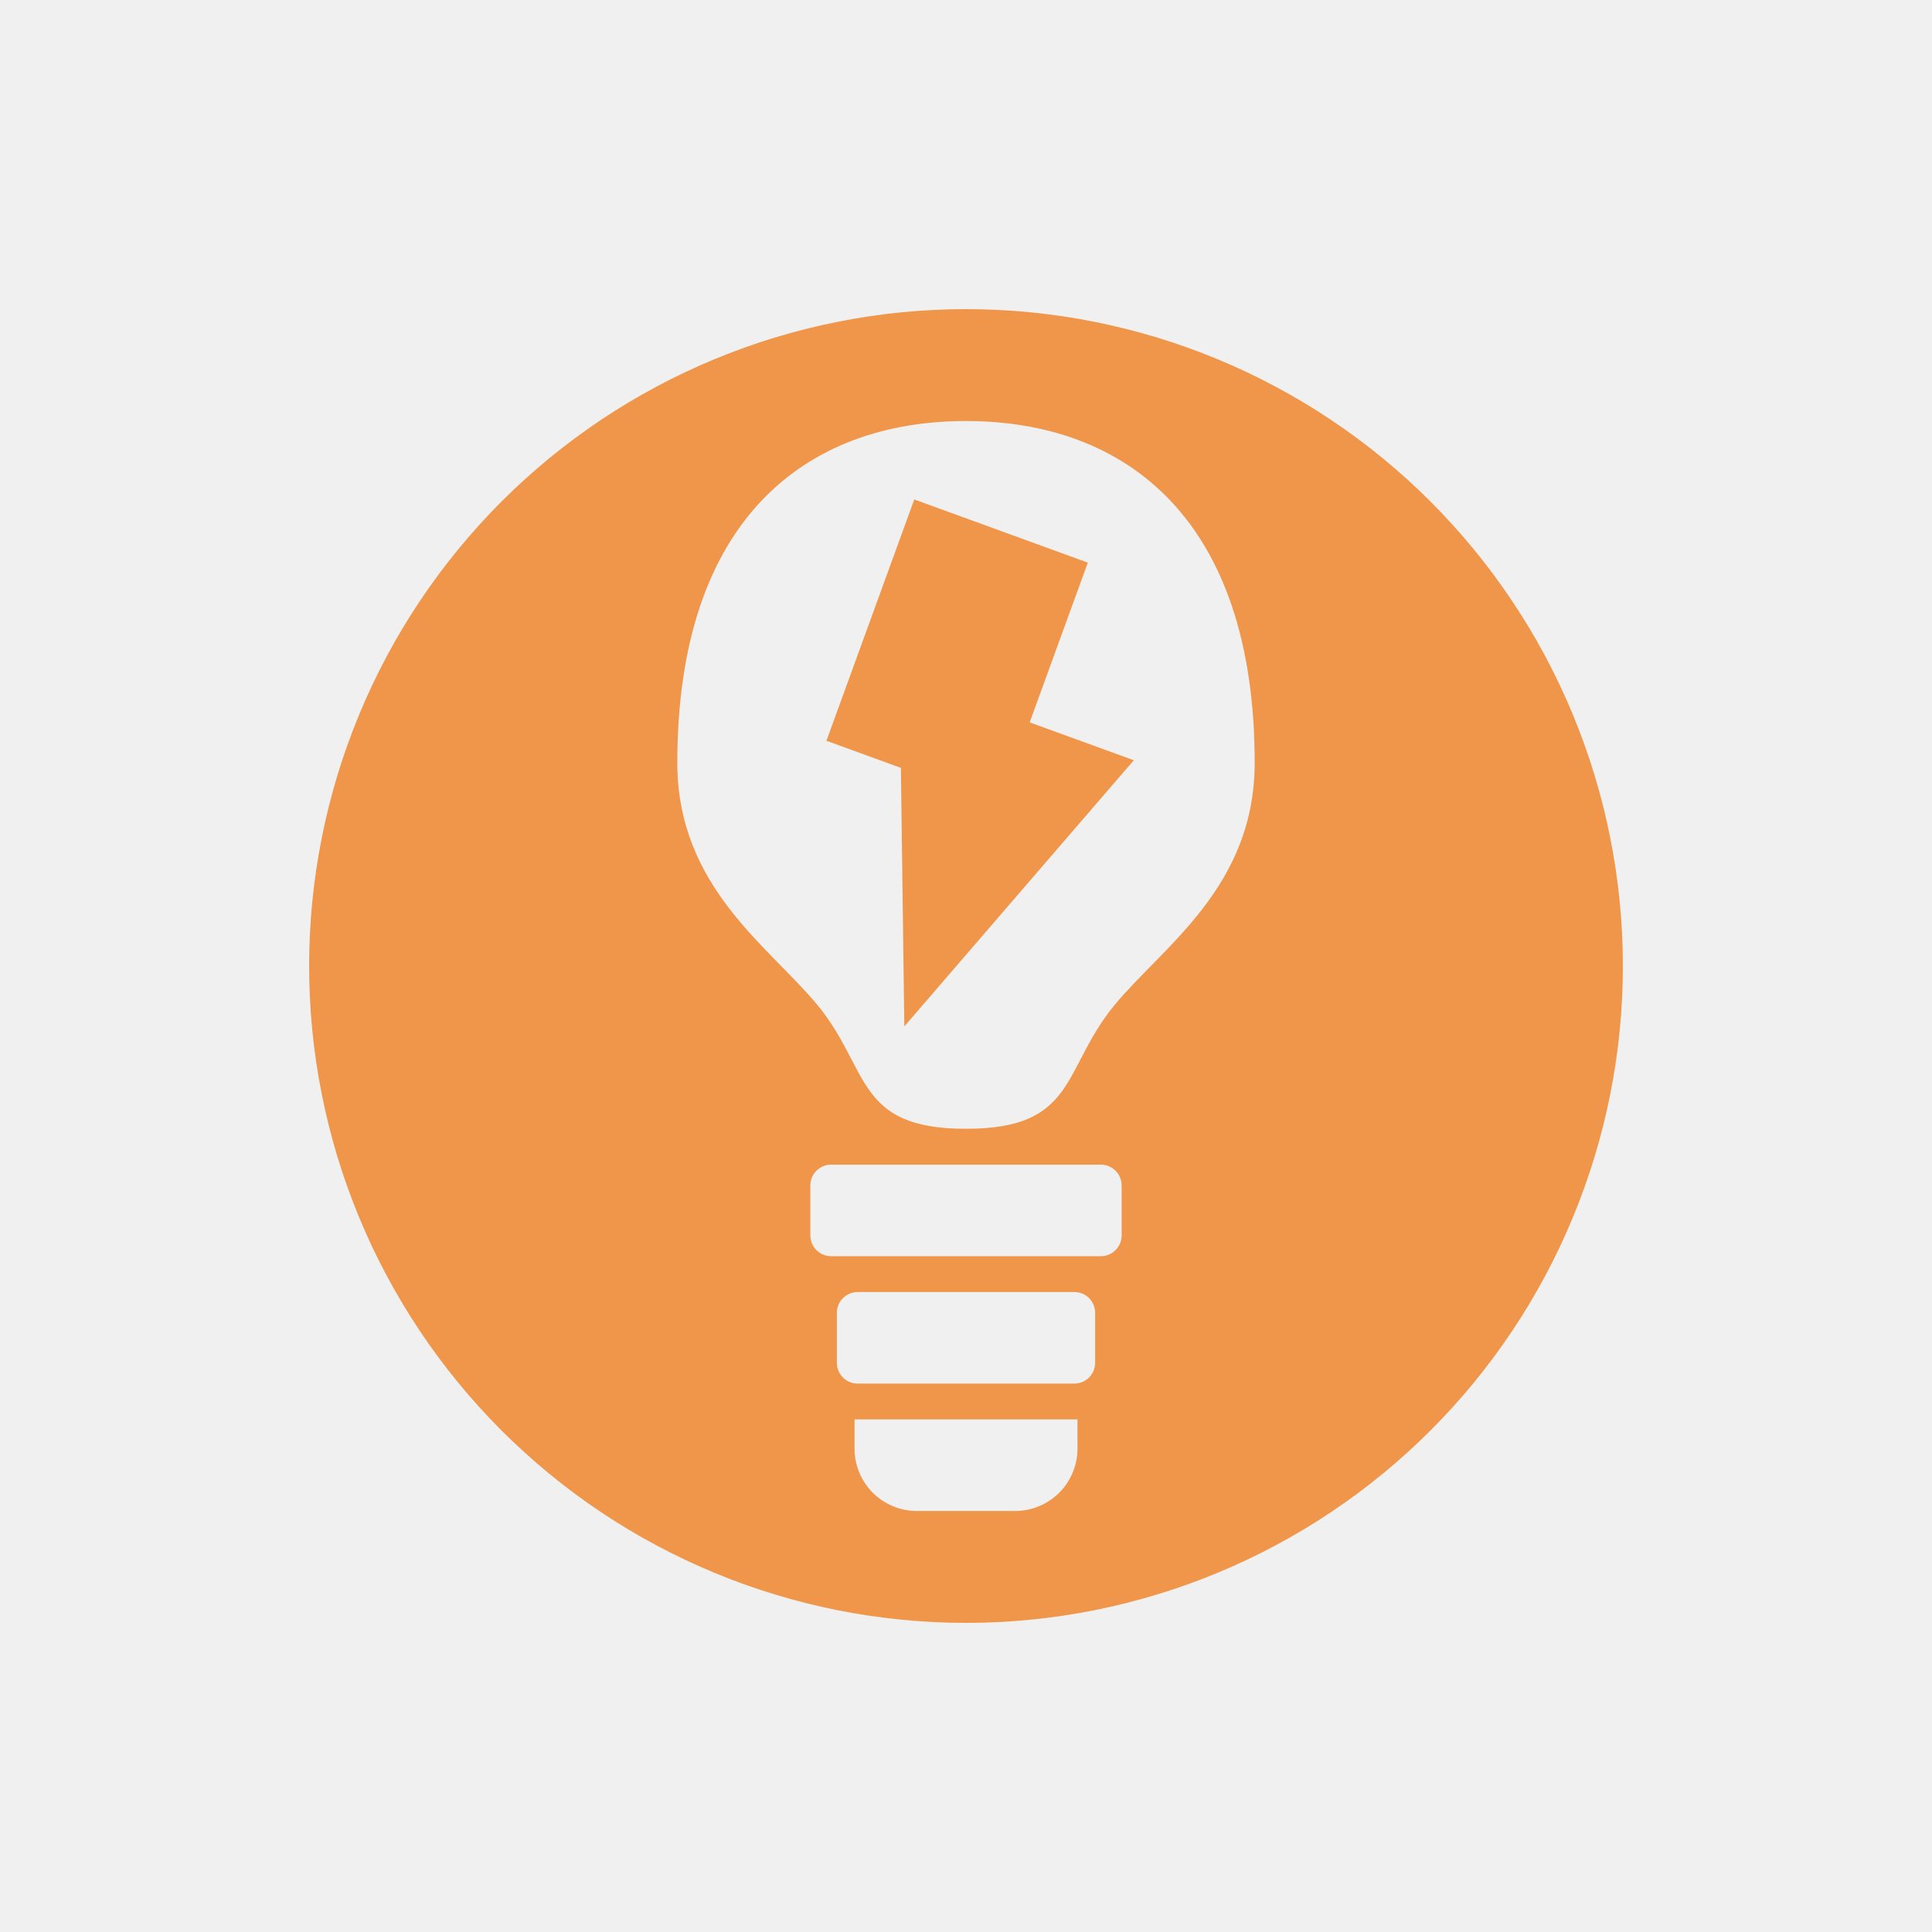
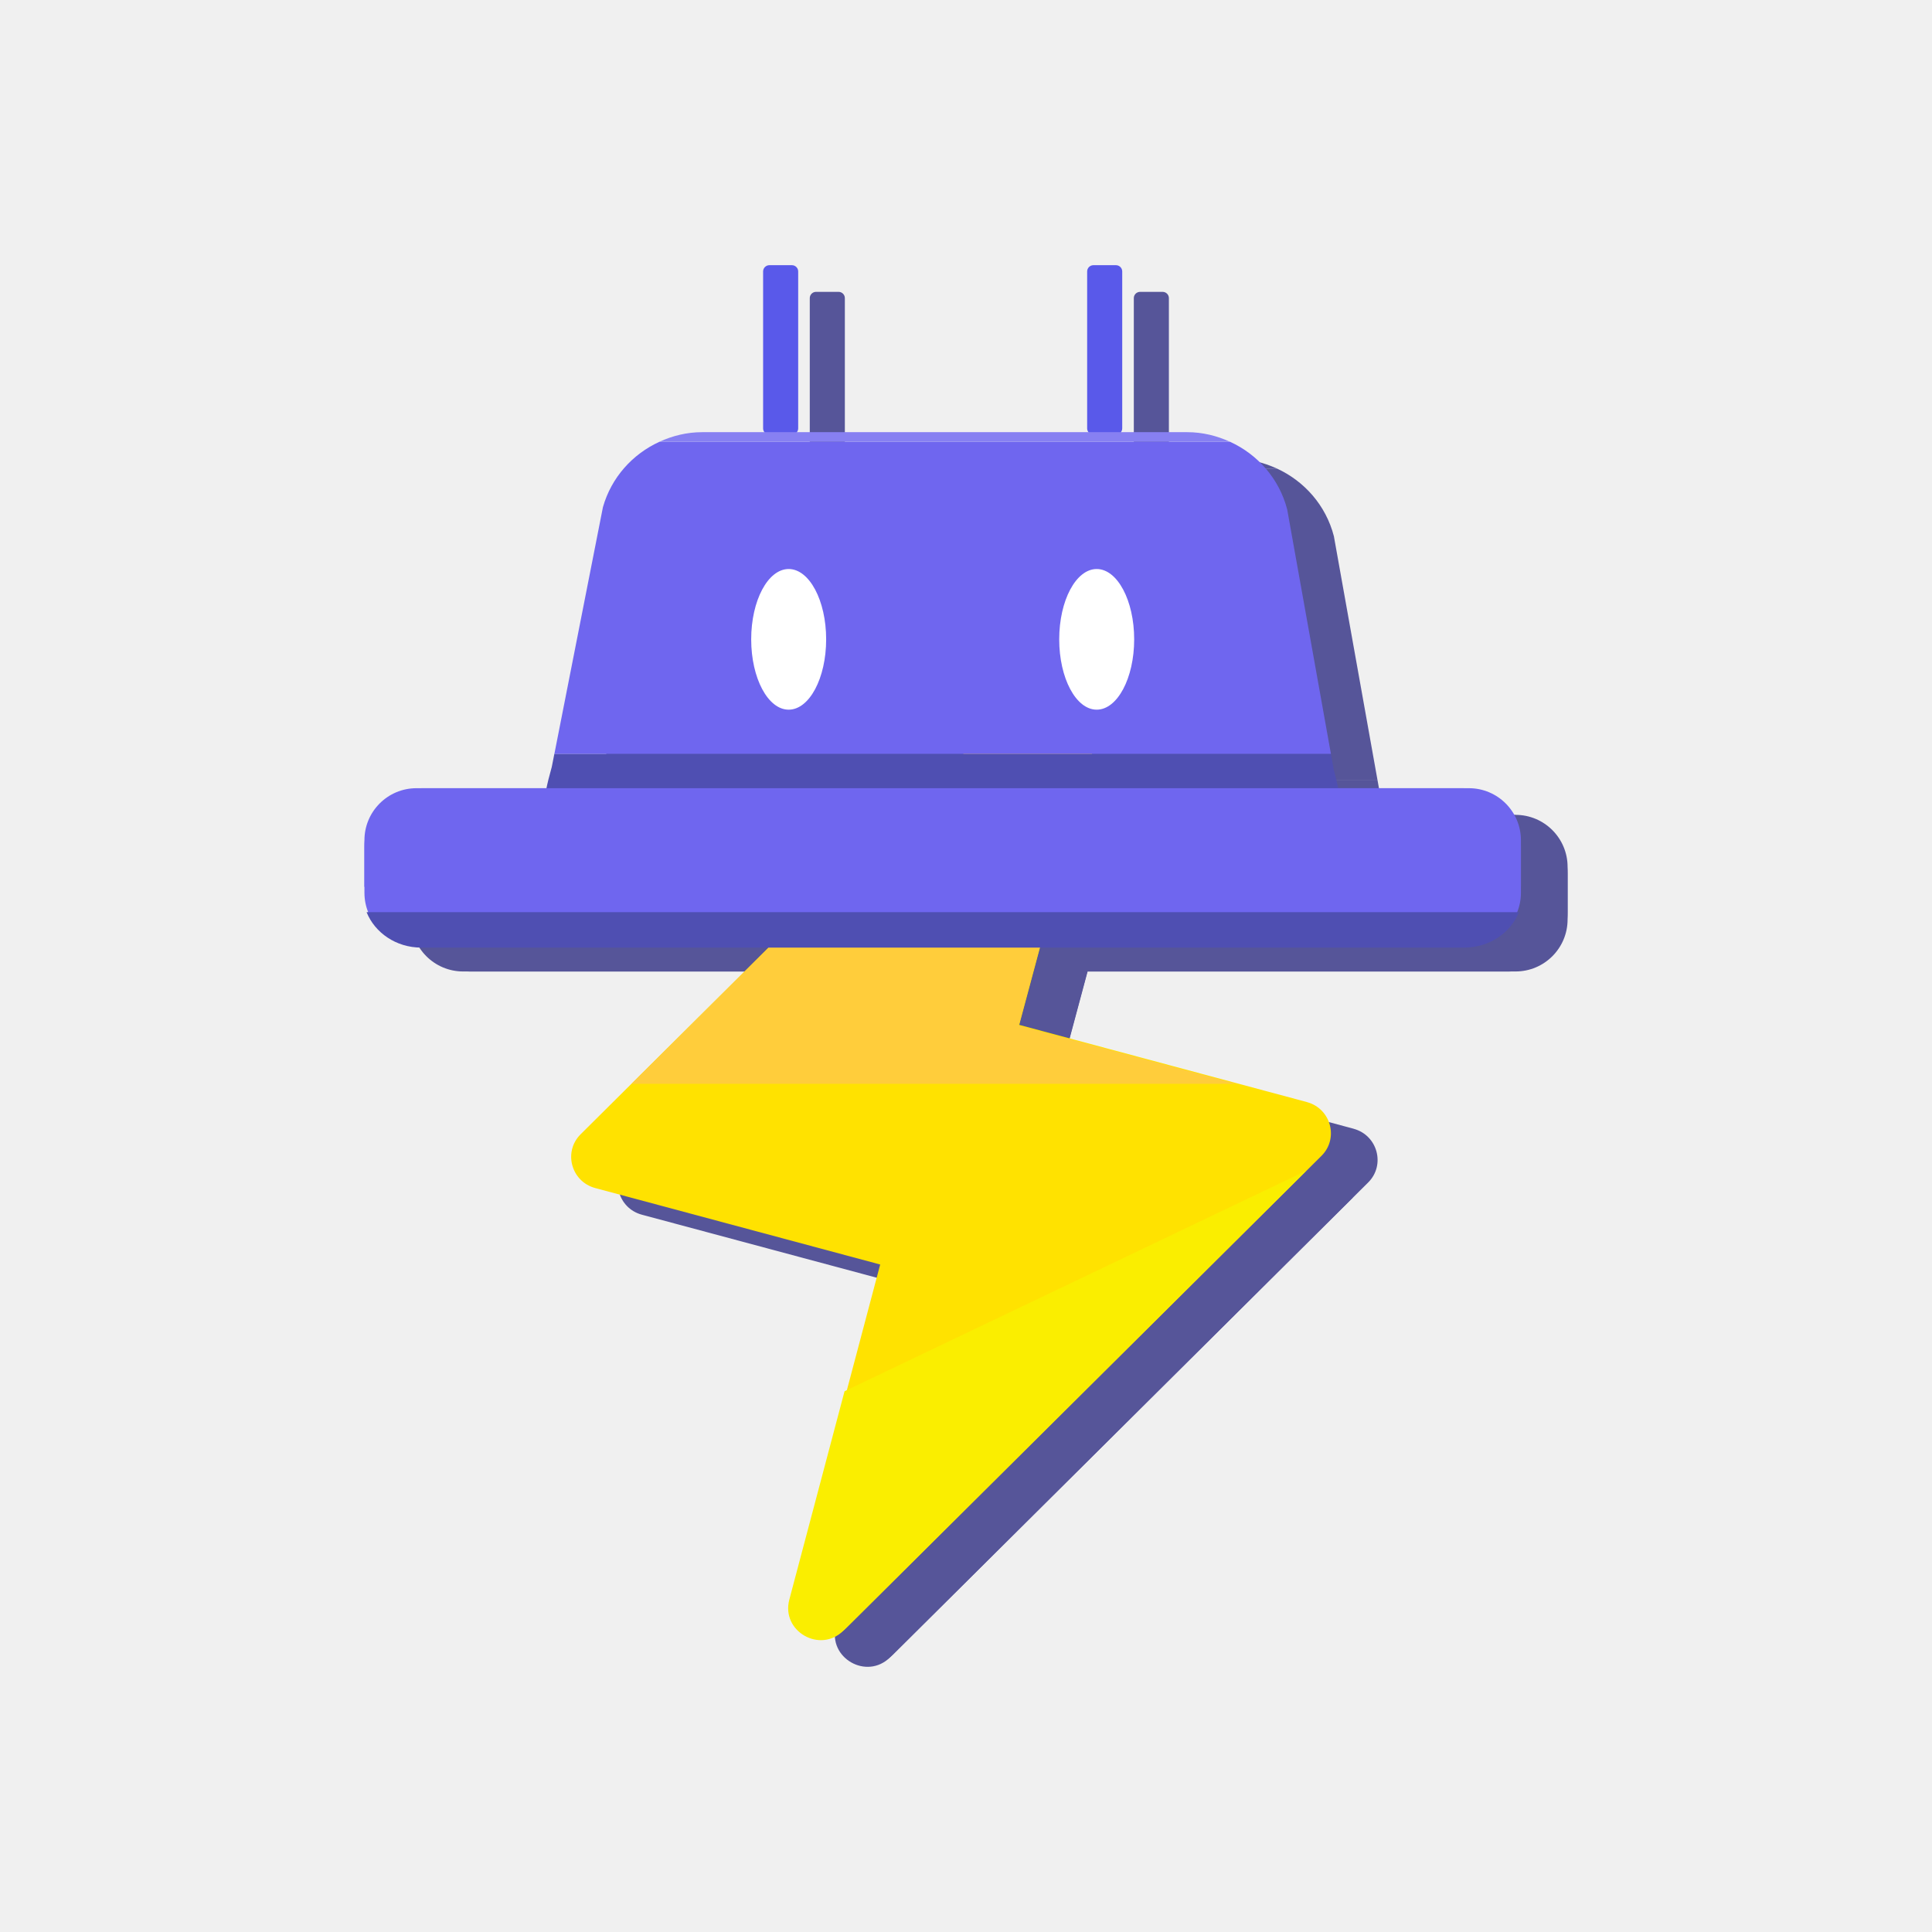
- <svg xmlns="http://www.w3.org/2000/svg" fill="none" version="1.1" width="50" height="50" viewBox="0 0 50 50">
-   <g>
+ <svg xmlns="http://www.w3.org/2000/svg" id="_图层_2" data-name="图层 2" viewBox="0 0 650 650">
+   <defs>
+     <style>
+       .cls-1 {
+         fill: #8780f2;
+       }
+ 
+       .cls-2 {
+         fill: #ffe200;
+       }
+ 
+       .cls-3 {
+         fill: #fff;
+       }
+ 
+       .cls-4 {
+         fill: #5959ea;
+       }
+ 
+       .cls-5 {
+         fill: none;
+       }
+ 
+       .cls-6 {
+         fill: #ffcd3b;
+       }
+ 
+       .cls-7 {
+         fill: #6f66ef;
+       }
+ 
+       .cls-8 {
+         fill: #6f66ef;
+       }
+ 
+       .cls-9 {
+         fill: #faee00;
+       }
+ 
+       .cls-10 {
+         fill: #565599;
+       }
+ 
+       .cls-11 {
+         fill: #4f4fb2;
+       }
+     </style>
+   </defs>
+   <g id="_图层_2-2" data-name="图层 2">
    <g>
      <g>
-         <path d="M42,25Q42,25.418,41.98,25.834Q41.959,26.251,41.918,26.666Q41.877,27.082,41.816,27.495Q41.755,27.907,41.673,28.317Q41.592,28.726,41.491,29.131Q41.389,29.536,41.268,29.935Q41.147,30.334,41.006,30.727Q40.866,31.12,40.706,31.506Q40.546,31.891,40.368,32.269Q40.19,32.646,39.993,33.014Q39.796,33.382,39.582,33.74Q39.367,34.098,39.135,34.445Q38.903,34.792,38.655,35.127Q38.406,35.462,38.141,35.785Q37.877,36.108,37.596,36.417Q37.316,36.726,37.021,37.021Q36.726,37.316,36.417,37.596Q36.108,37.877,35.785,38.141Q35.462,38.406,35.127,38.655Q34.792,38.903,34.445,39.135Q34.098,39.367,33.74,39.582Q33.382,39.796,33.014,39.993Q32.646,40.19,32.269,40.368Q31.891,40.547,31.506,40.706Q31.12,40.866,30.727,41.007Q30.334,41.147,29.935,41.268Q29.536,41.389,29.131,41.491Q28.726,41.592,28.317,41.674Q27.907,41.755,27.495,41.816Q27.082,41.877,26.666,41.918Q26.251,41.959,25.834,41.98Q25.418,42,25,42Q24.583,42,24.166,41.98Q23.749,41.959,23.334,41.918Q22.919,41.877,22.506,41.816Q22.093,41.755,21.684,41.674Q21.274,41.592,20.87,41.491Q20.465,41.389,20.065,41.268Q19.666,41.147,19.273,41.007Q18.88,40.866,18.495,40.706Q18.109,40.547,17.732,40.368Q17.354,40.19,16.986,39.993Q16.618,39.796,16.26,39.582Q15.902,39.367,15.555,39.135Q15.208,38.903,14.873,38.655Q14.538,38.406,14.215,38.141Q13.893,37.877,13.584,37.596Q13.274,37.316,12.979,37.021Q12.684,36.726,12.404,36.417Q12.124,36.108,11.859,35.785Q11.594,35.462,11.346,35.127Q11.097,34.792,10.865,34.445Q10.633,34.098,10.419,33.74Q10.204,33.382,10.008,33.014Q9.811,32.646,9.632,32.269Q9.454,31.891,9.294,31.506Q9.135,31.12,8.994,30.727Q8.853,30.334,8.732,29.935Q8.611,29.536,8.51,29.131Q8.408,28.726,8.327,28.317Q8.245,27.907,8.184,27.495Q8.123,27.082,8.082,26.666Q8.041,26.251,8.021,25.834Q8,25.418,8,25Q8,24.583,8.021,24.166Q8.041,23.749,8.082,23.334Q8.123,22.919,8.184,22.506Q8.245,22.093,8.327,21.684Q8.408,21.274,8.51,20.87Q8.611,20.465,8.732,20.065Q8.853,19.666,8.994,19.273Q9.135,18.88,9.294,18.495Q9.454,18.109,9.632,17.732Q9.811,17.355,10.008,16.986Q10.204,16.618,10.419,16.26Q10.633,15.903,10.865,15.556Q11.097,15.209,11.346,14.873Q11.594,14.538,11.859,14.216Q12.124,13.893,12.404,13.584Q12.684,13.275,12.979,12.979Q13.274,12.684,13.584,12.404Q13.893,12.124,14.215,11.859Q14.538,11.594,14.873,11.346Q15.208,11.097,15.555,10.865Q15.902,10.633,16.26,10.419Q16.618,10.204,16.986,10.008Q17.354,9.811,17.732,9.632Q18.109,9.454,18.495,9.294Q18.88,9.135,19.273,8.994Q19.666,8.853,20.065,8.732Q20.465,8.611,20.87,8.51Q21.274,8.408,21.684,8.327Q22.093,8.245,22.506,8.184Q22.919,8.123,23.334,8.082Q23.749,8.041,24.166,8.021Q24.583,8,25,8Q25.418,8,25.834,8.021Q26.251,8.041,26.666,8.082Q27.082,8.123,27.495,8.184Q27.907,8.245,28.317,8.327Q28.726,8.408,29.131,8.51Q29.536,8.611,29.935,8.732Q30.334,8.853,30.727,8.994Q31.12,9.135,31.506,9.294Q31.891,9.454,32.269,9.632Q32.646,9.811,33.014,10.008Q33.382,10.204,33.74,10.419Q34.098,10.633,34.445,10.865Q34.792,11.097,35.127,11.346Q35.462,11.594,35.785,11.859Q36.108,12.124,36.417,12.404Q36.726,12.684,37.021,12.979Q37.316,13.275,37.596,13.584Q37.877,13.893,38.141,14.216Q38.406,14.538,38.655,14.873Q38.903,15.209,39.135,15.556Q39.367,15.903,39.582,16.26Q39.796,16.618,39.993,16.986Q40.19,17.355,40.368,17.732Q40.546,18.109,40.706,18.495Q40.866,18.88,41.006,19.273Q41.147,19.666,41.268,20.065Q41.389,20.465,41.491,20.87Q41.592,21.274,41.673,21.684Q41.755,22.093,41.816,22.506Q41.877,22.919,41.918,23.334Q41.959,23.749,41.98,24.166Q42,24.583,42,25ZM32.471,19.739C32.471,22.96,30.091,24.495,28.839,26.017C27.475,27.674,27.879,29.213,25,29.213C22.121,29.213,22.525,27.674,21.161,26.017C19.909,24.495,17.529,22.959,17.529,19.739C17.529,13.425,20.874,10.896,25,10.896C29.126,10.896,32.471,13.425,32.471,19.739ZM20.972,31.972C20.972,32.115,21.028,32.252,21.129,32.353C21.23,32.454,21.367,32.51,21.51,32.51L28.49,32.51C28.788,32.51,29.028,32.27,29.028,31.972L29.028,30.678C29.028,30.381,28.788,30.141,28.49,30.141L21.51,30.141C21.213,30.141,20.972,30.381,20.972,30.678L20.972,31.972ZM21.658,35.269C21.658,35.412,21.715,35.549,21.815,35.65C21.916,35.751,22.053,35.807,22.196,35.807L27.804,35.807C28.101,35.807,28.342,35.566,28.342,35.269L28.342,33.975C28.342,33.678,28.101,33.438,27.804,33.438L22.196,33.438C21.899,33.438,21.658,33.678,21.658,33.975L21.658,35.269ZM22.115,37.49C22.115,37.918,22.285,38.329,22.588,38.632C22.89,38.934,23.301,39.104,23.729,39.104L26.271,39.104C27.162,39.104,27.885,38.382,27.885,37.49L27.885,36.734L22.115,36.734L22.115,37.49Z" fill-rule="evenodd" fill="#F0964A" fill-opacity="1" />
+         <g>
+           <path class="cls-10" d="M455.4,379.76c8.08,2.17,10.8,12.22,4.9,18.08l-60.54,60.15-94.23,93.63-5.16,5.12c-7.84,7.79-21.02.22-18.2-10.44l29.66-111.9-95.89-25.73c-8.08-2.17-10.8-12.22-4.9-18.08l60.54-60.15,92.92-92.33,5.65-5.61c7.84-7.8,21.05-.2,18.19,10.46l-29.73,110.82,96.8,25.97h0Z" />
+           <path class="cls-10" d="M431.68,374.27l-73.22-19.64,29.73-110.82c2.86-10.67-10.35-18.26-18.19-10.46l-5.65,5.61-92.92,92.33-43.26,42.98h203.51Z" />
+           <g>
+             <rect class="cls-10" x="272.44" y="98.19" width="11.8" height="57.02" rx="2.11" ry="2.11" />
+             <rect class="cls-10" x="381.46" y="98.19" width="11.8" height="57.02" rx="2.11" ry="2.11" />
+           </g>
+           <rect class="cls-10" x="138.31" y="274.15" width="389.09" height="52.69" rx="17.51" ry="17.51" />
+           <path class="cls-10" d="M299.84,477.03l-18.58,70.11c-2.83,10.67,10.36,18.23,18.2,10.44l5.16-5.12,94.23-93.63,56.37-56.01-155.38,74.21Z" />
+           <g>
+             <path class="cls-10" d="M199.45,274.64c-2.64,13.18,3.69,9.7,23.53,9.7h221.24c19.93,0,24.79,4.18,21.82-9.7H199.45Z" />
+             <path class="cls-10" d="M464.4,267.8l-.93-5.22H202.21l-.87,4.41c-.87,3.07-1.47,5.52-1.89,7.64h266.6c-.41-1.92-.96-4.17-1.65-6.83Z" />
+           </g>
+           <g>
+             <path class="cls-10" d="M218.55,179.59l-16.33,83h261.25l-14.7-82.19c-2.68-10.38-9.94-18.54-19.22-22.79h-192.01c-9.03,4.14-16.14,11.97-18.99,21.98Z" />
+             <path class="cls-10" d="M415.17,154.37h-163.25c-5.11,0-9.96,1.21-14.39,3.24h192.01c-4.42-2.02-9.27-3.24-14.37-3.24Z" />
+           </g>
+           <g>
+             <path class="cls-10" d="M527.39,307.21v-13.42c0-10.84-8.79-19.64-19.64-19.64H157.94c-10.84,0-19.64,8.79-19.64,19.64v13.42s.01.08.01.13h389.06s.01-.08.01-.13Z" />
+             <path class="cls-10" d="M157.94,326.85h349.81c8.42,0,15.55-5.33,18.34-12.78H139.61c2.79,7.45,9.91,12.78,18.34,12.78Z" />
+             <path class="cls-10" d="M138.32,307.34c.02,2.37.5,4.62,1.29,6.73h386.49c.79-2.1,1.27-4.35,1.29-6.73H138.32Z" />
+           </g>
+           <g>
+             <ellipse class="cls-10" cx="281.04" cy="224.07" rx="12.61" ry="23.66" />
+             <ellipse class="cls-10" cx="384.67" cy="224.07" rx="12.61" ry="23.66" />
+           </g>
+         </g>
+         <path class="cls-2" d="M439.7,370.79c8.08,2.17,10.8,12.22,4.9,18.08l-60.54,60.15-94.23,93.63-5.16,5.12c-7.84,7.79-21.02.22-18.2-10.44l29.66-111.9-95.89-25.73c-8.08-2.17-10.8-12.22-4.9-18.08l60.54-60.15,92.92-92.33,5.65-5.61c7.84-7.8,21.05-.2,18.19,10.46l-29.73,110.82,96.8,25.97h0Z" />
+         <path class="cls-6" d="M415.98,364.64l-73.22-19.64,29.73-110.82c2.86-10.67-10.35-18.26-18.19-10.46l-5.65,5.61-92.92,92.33-43.26,42.98h203.51Z" />
+         <g>
+           <rect class="cls-4" x="256.74" y="89.22" width="11.8" height="57.02" rx="2.11" ry="2.11" />
+           <rect class="cls-4" x="365.76" y="89.22" width="11.8" height="57.02" rx="2.11" ry="2.11" />
+         </g>
+         <rect class="cls-8" x="122.61" y="265.18" width="389.09" height="52.69" rx="17.51" ry="17.51" />
+         <path class="cls-9" d="M284.14,468.06l-18.58,70.11c-2.83,10.67,10.36,18.23,18.2,10.44l5.16-5.12,94.23-93.63,56.37-56.01-155.38,74.21Z" />
+         <g>
+           <path class="cls-11" d="M183.75,265.67c-2.64,13.18,3.69,9.7,23.53,9.7h221.24c19.93,0,24.79,4.18,21.82-9.7H183.75Z" />
+           <path class="cls-11" d="M448.7,258.83l-.93-5.22H186.51l-.87,4.41c-.87,3.07-1.47,5.52-1.89,7.64h266.6c-.41-1.92-.96-4.17-1.65-6.83Z" />
+         </g>
+         <path class="cls-7" d="M202.85,170.62l-16.33,83h261.25l-14.7-82.19c-2.68-10.38-9.94-18.54-19.22-22.79h-192.01c-9.03,4.14-16.14,11.97-18.99,21.98Z" />
+         <path class="cls-1" d="M399.47,145.4h-163.25c-5.11,0-9.96,1.21-14.39,3.24h192.01c-4.42-2.02-9.27-3.24-14.37-3.24Z" />
+         <path class="cls-7" d="M511.69,298.24v-13.42c0-10.84-8.79-19.64-19.64-19.64H142.24c-10.84,0-19.64,8.79-19.64,19.64v13.42s.01.08.01.13h389.06s.01-.08.01-.13Z" />
+         <path class="cls-11" d="M141.72,318.81h350.91c8.45,0,15.6-4.97,18.4-11.92H123.33c2.8,6.94,9.94,11.92,18.39,11.92Z" />
+         <g>
+           <ellipse class="cls-3" cx="265.34" cy="215.1" rx="12.61" ry="23.66" />
+           <ellipse class="cls-3" cx="368.97" cy="215.1" rx="12.61" ry="23.66" />
+         </g>
      </g>
-       <g>
-         <path d="M23.315,19.873L21.388,19.171L23.661,12.926L28.153,14.561L26.648,18.695L29.343,19.675L23.404,26.563L23.315,19.873Z" fill="#F0964A" fill-opacity="1" />
-       </g>
+       <rect id="_切片_" data-name="&amp;lt;切片&amp;gt;" class="cls-5" width="650" height="650" />
    </g>
  </g>
</svg>
